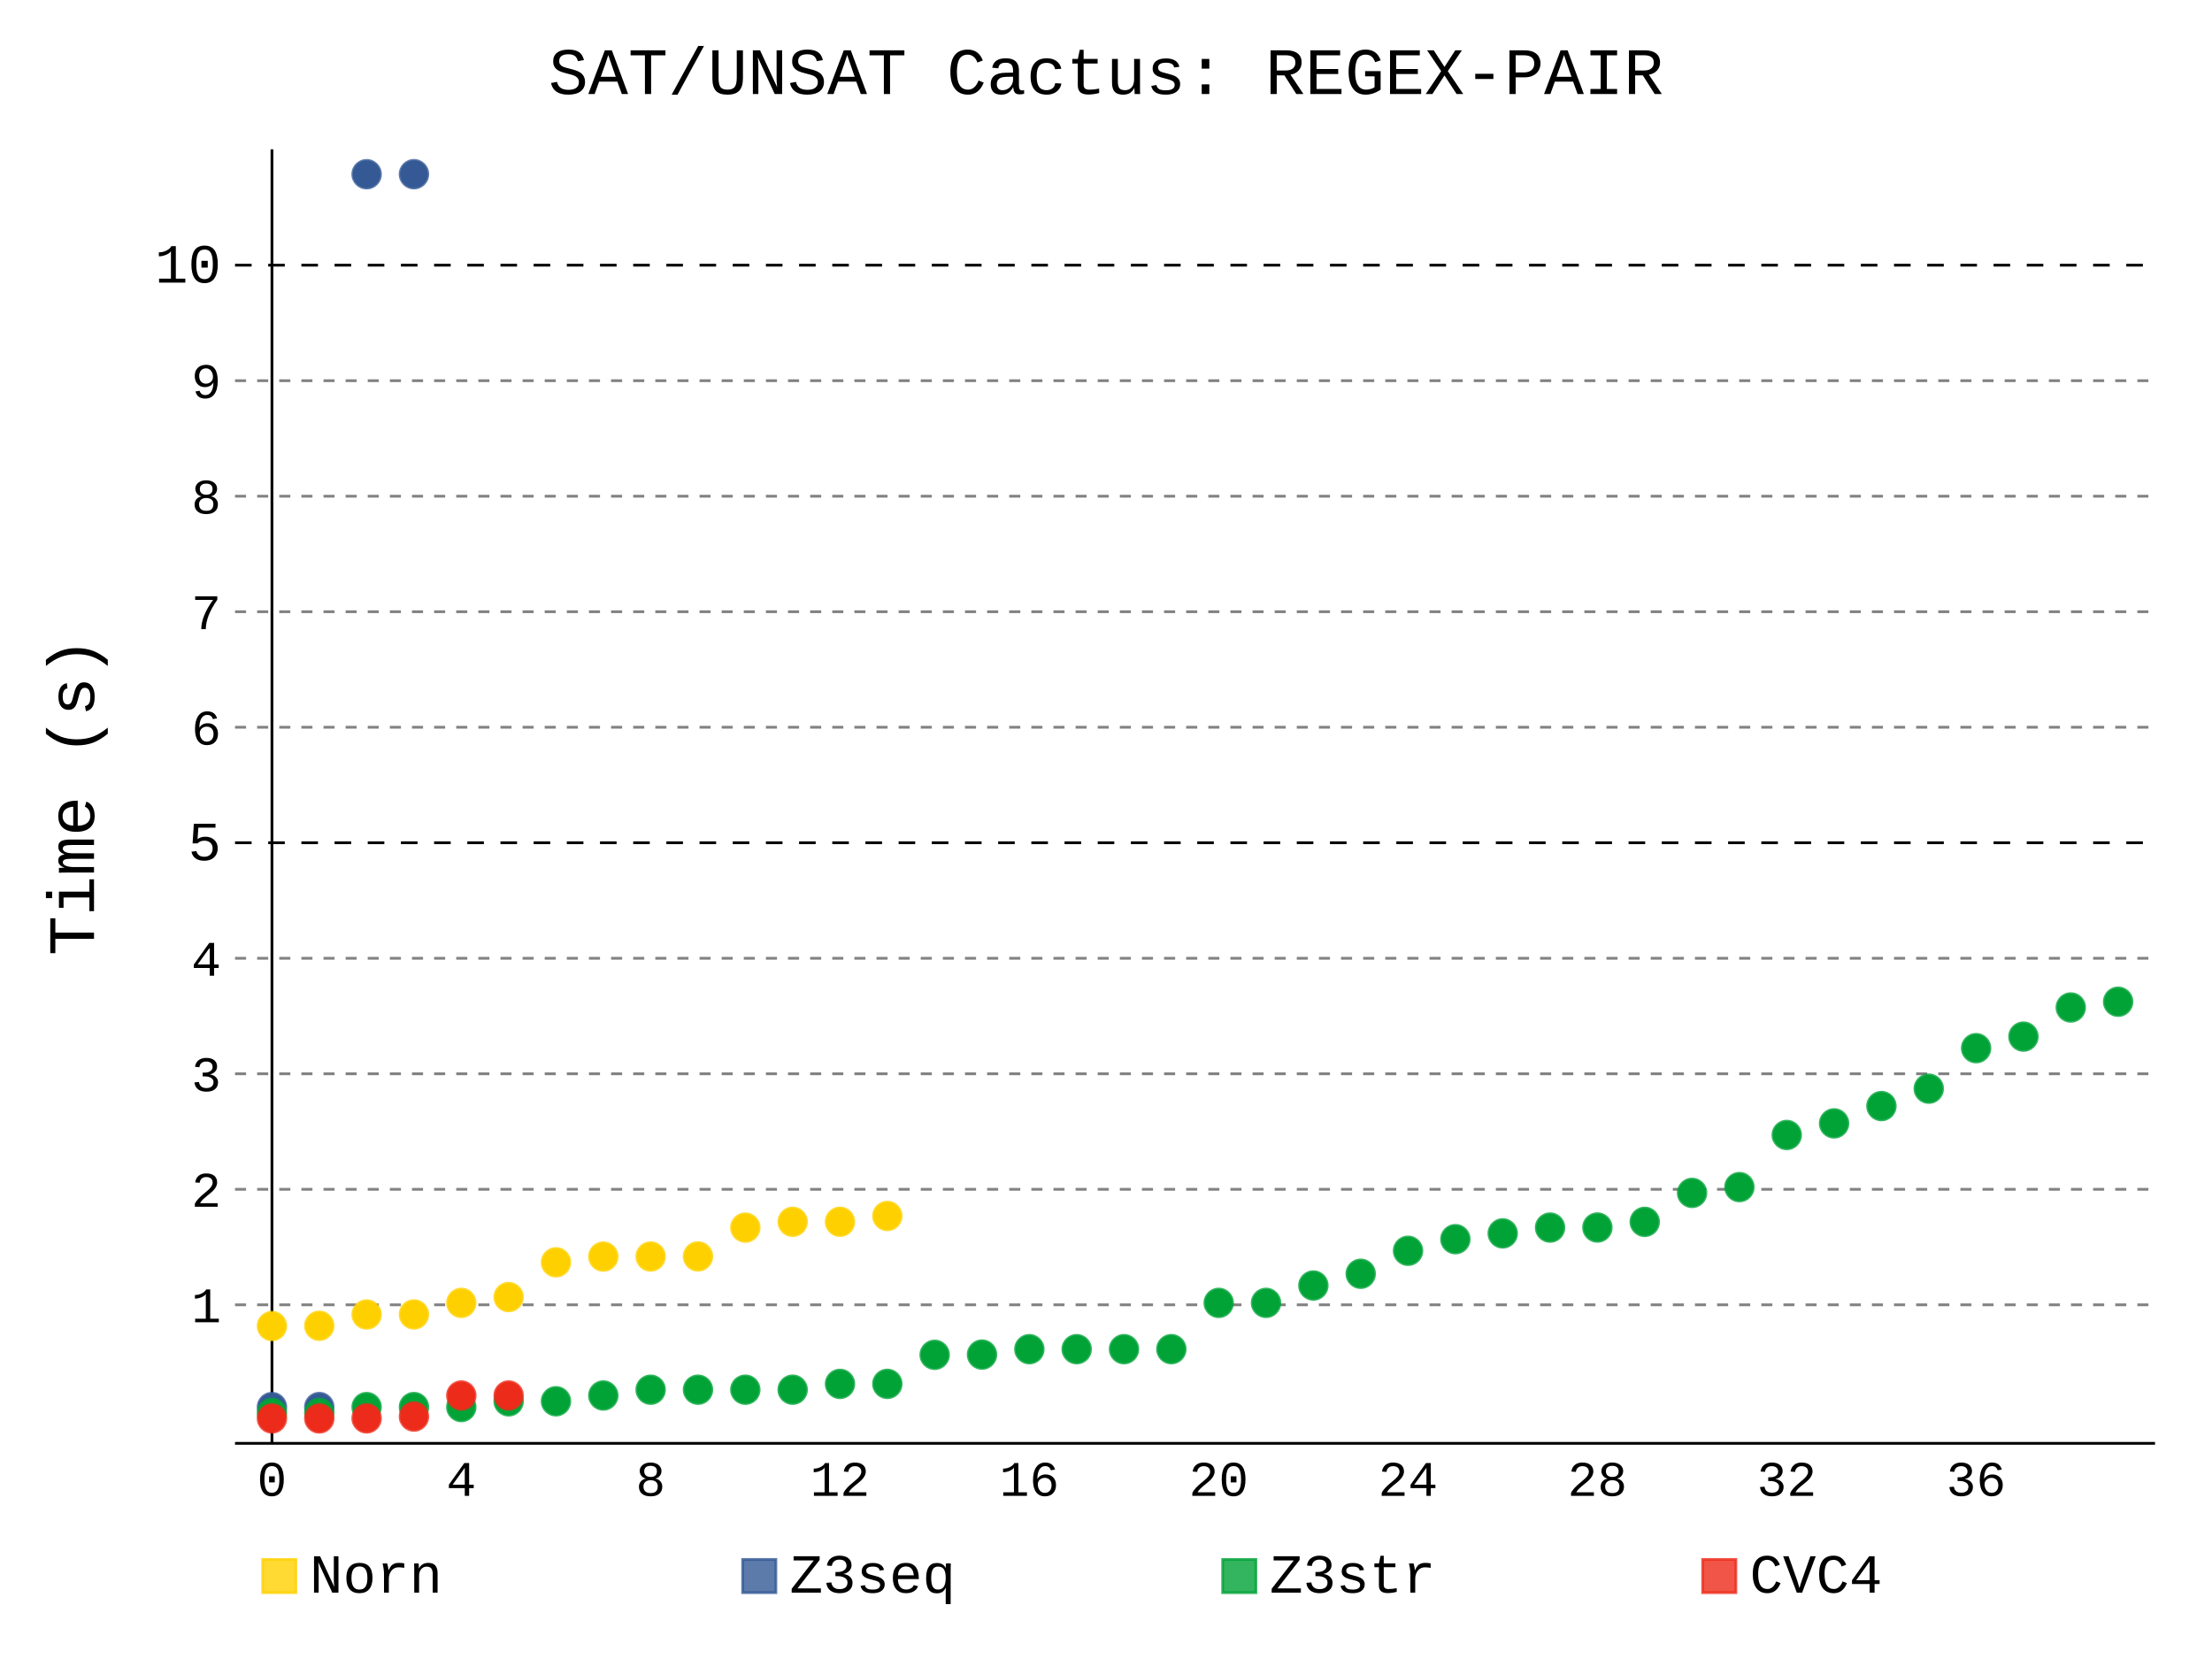
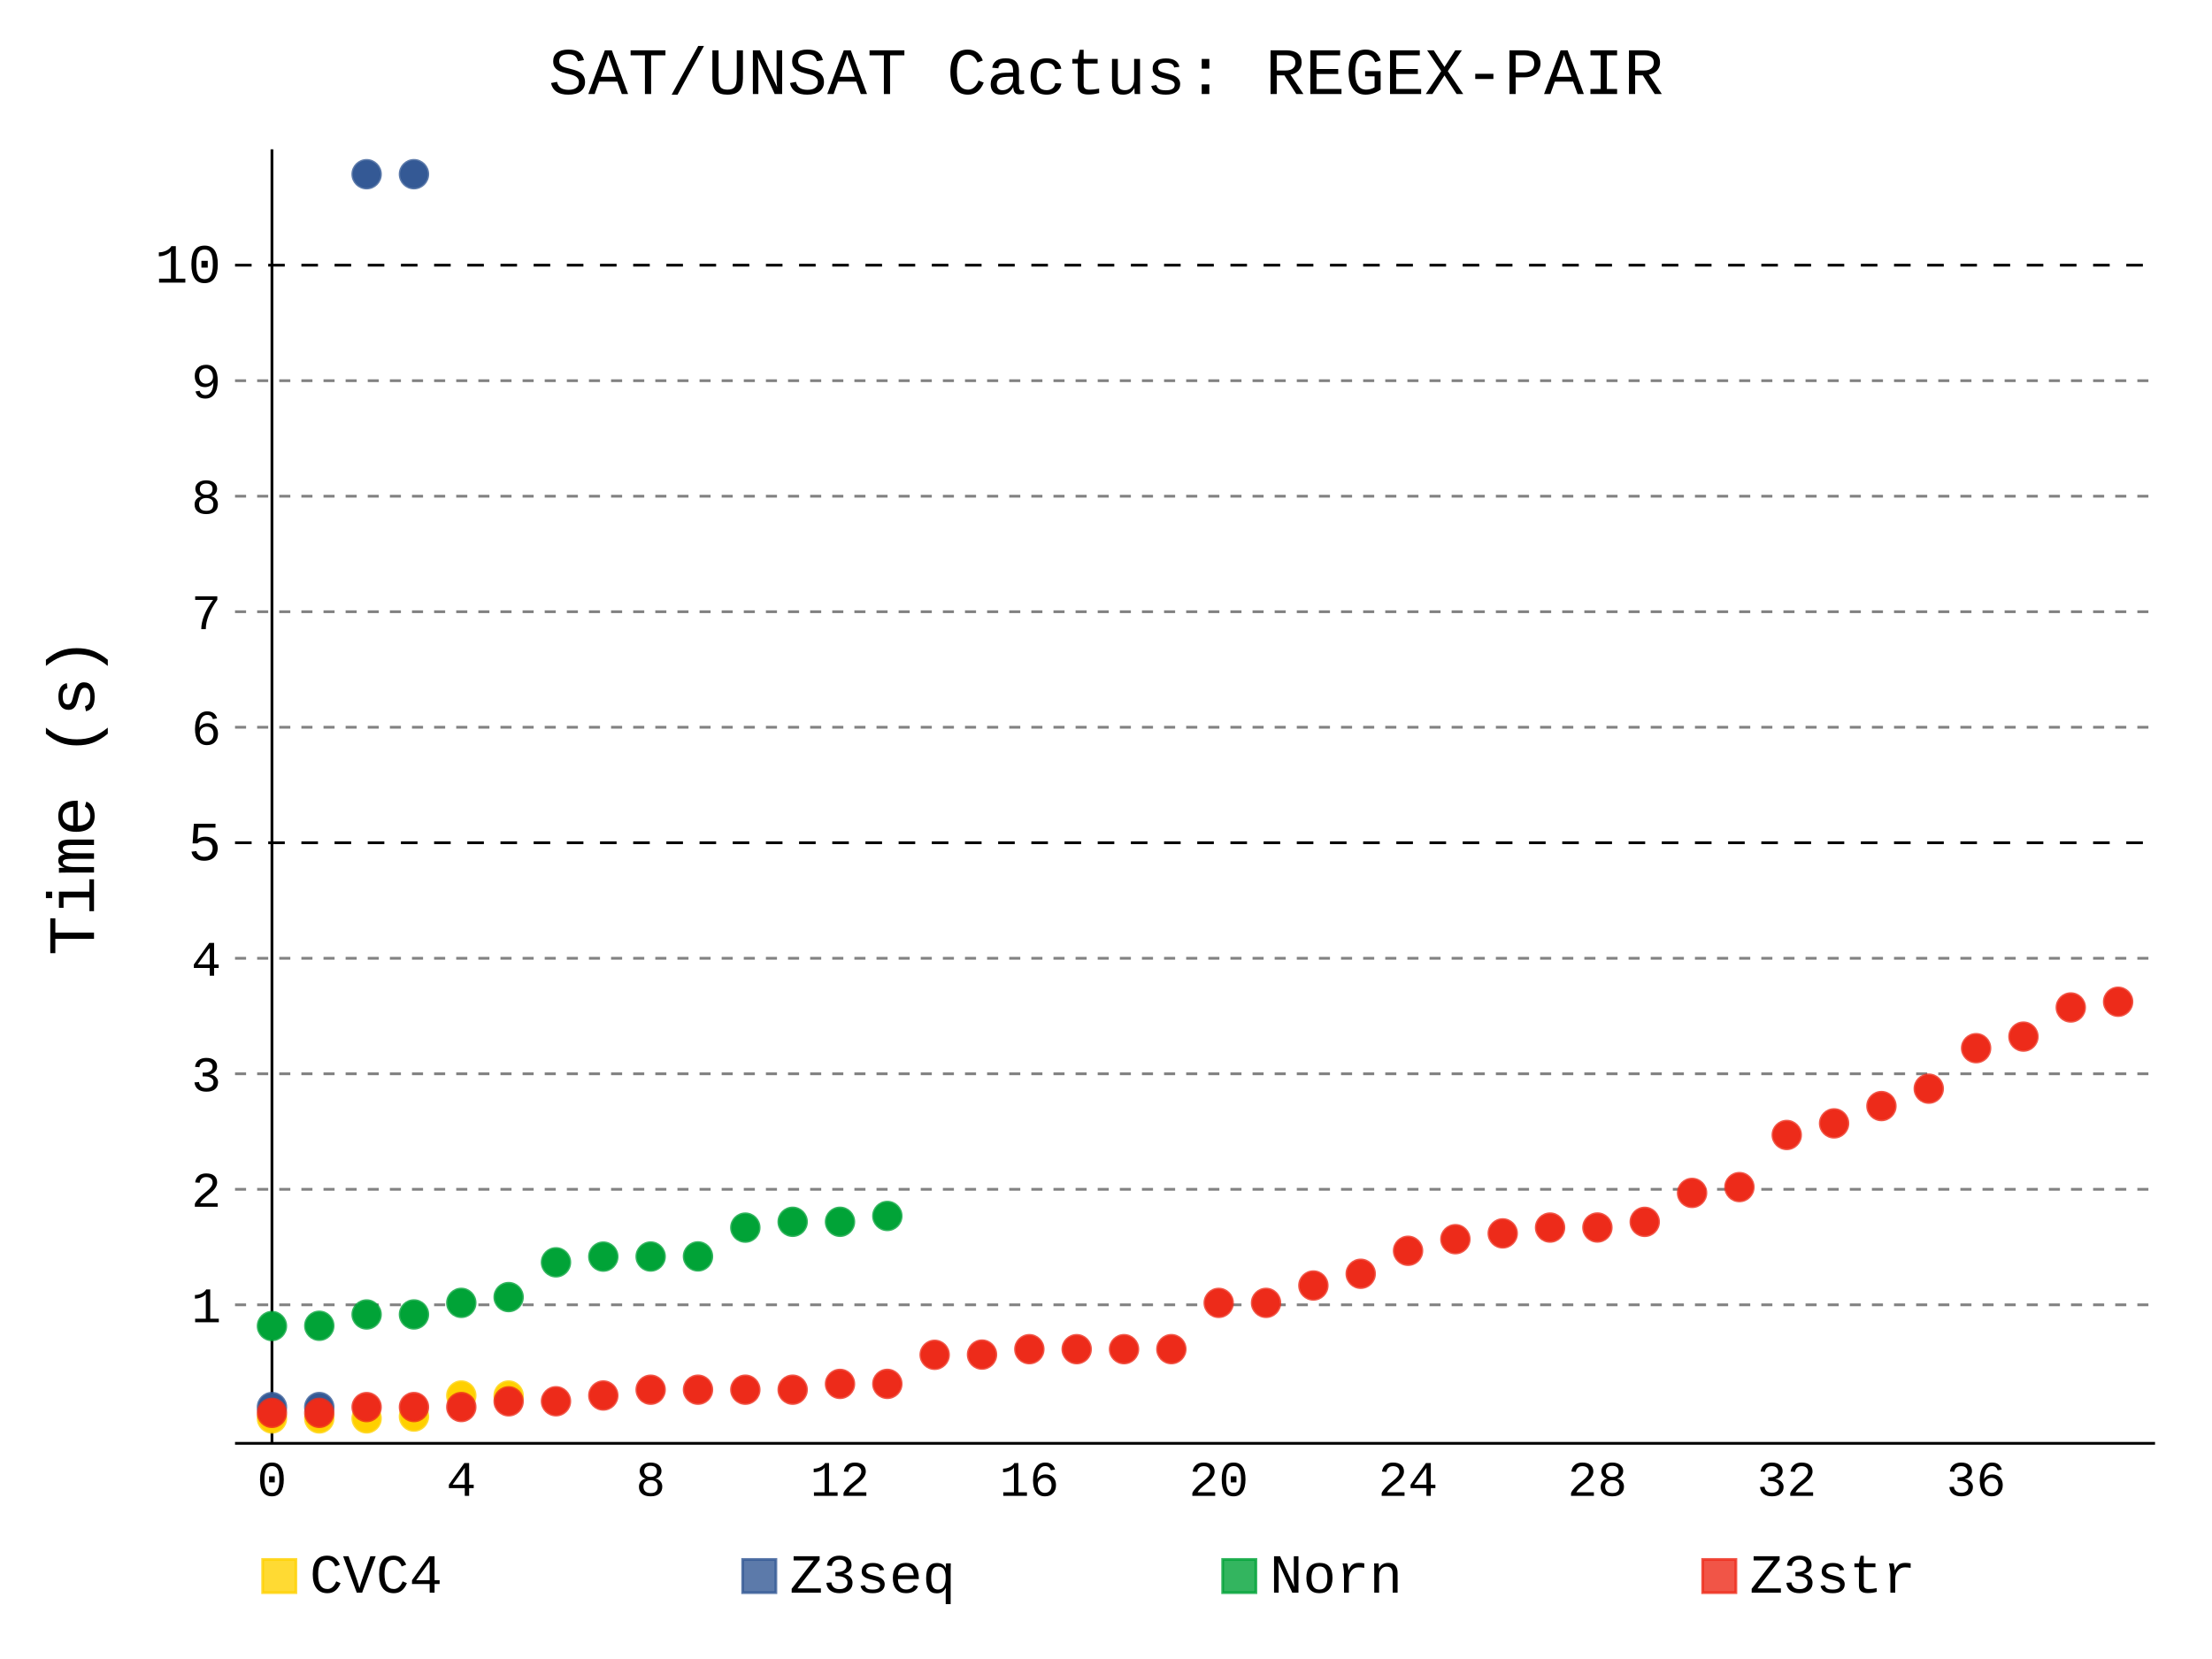
- <svg xmlns="http://www.w3.org/2000/svg" xmlns:xlink="http://www.w3.org/1999/xlink" id="chart-5dacdd36-140a-4dc0-9ed4-546b0775fb00" class="pygal-chart" viewBox="0 0 800 600">
+ <svg xmlns="http://www.w3.org/2000/svg" xmlns:xlink="http://www.w3.org/1999/xlink" id="chart-5914f738-19e6-409d-b454-66cfbb4fed49" class="pygal-chart" viewBox="0 0 800 600">
  <defs>
-     <style type="text/css">#chart-5dacdd36-140a-4dc0-9ed4-546b0775fb00{-webkit-user-select:none;-webkit-font-smoothing:antialiased;font-family:Consolas,"Liberation Mono",Menlo,Courier,monospace}#chart-5dacdd36-140a-4dc0-9ed4-546b0775fb00 .title{font-family:Consolas,"Liberation Mono",Menlo,Courier,monospace;font-size:24px}#chart-5dacdd36-140a-4dc0-9ed4-546b0775fb00 .legends .legend text{font-family:Consolas,"Liberation Mono",Menlo,Courier,monospace;font-size:20px}#chart-5dacdd36-140a-4dc0-9ed4-546b0775fb00 .axis text{font-family:Consolas,"Liberation Mono",Menlo,Courier,monospace;font-size:18px}#chart-5dacdd36-140a-4dc0-9ed4-546b0775fb00 .axis text.major{font-family:Consolas,"Liberation Mono",Menlo,Courier,monospace;font-size:20px}#chart-5dacdd36-140a-4dc0-9ed4-546b0775fb00 .text-overlay text.value{font-family:Consolas,"Liberation Mono",Menlo,Courier,monospace;font-size:22px}#chart-5dacdd36-140a-4dc0-9ed4-546b0775fb00 .text-overlay text.label{font-family:Consolas,"Liberation Mono",Menlo,Courier,monospace;font-size:20px}#chart-5dacdd36-140a-4dc0-9ed4-546b0775fb00 .tooltip{font-family:Consolas,"Liberation Mono",Menlo,Courier,monospace;font-size:20px}#chart-5dacdd36-140a-4dc0-9ed4-546b0775fb00 text.no_data{font-family:Consolas,"Liberation Mono",Menlo,Courier,monospace;font-size:64px}
- #chart-5dacdd36-140a-4dc0-9ed4-546b0775fb00{background-color:#FFFFFF}#chart-5dacdd36-140a-4dc0-9ed4-546b0775fb00 path,#chart-5dacdd36-140a-4dc0-9ed4-546b0775fb00 line,#chart-5dacdd36-140a-4dc0-9ed4-546b0775fb00 rect,#chart-5dacdd36-140a-4dc0-9ed4-546b0775fb00 circle{-webkit-transition:100ms;-moz-transition:100ms;transition:100ms}#chart-5dacdd36-140a-4dc0-9ed4-546b0775fb00 .graph &gt; .background{fill:#FFFFFF}#chart-5dacdd36-140a-4dc0-9ed4-546b0775fb00 .plot &gt; .background{fill:#FFFFFF}#chart-5dacdd36-140a-4dc0-9ed4-546b0775fb00 .graph{fill:#000000}#chart-5dacdd36-140a-4dc0-9ed4-546b0775fb00 text.no_data{fill:#000000}#chart-5dacdd36-140a-4dc0-9ed4-546b0775fb00 .title{fill:#000000}#chart-5dacdd36-140a-4dc0-9ed4-546b0775fb00 .legends .legend text{fill:#000000}#chart-5dacdd36-140a-4dc0-9ed4-546b0775fb00 .legends .legend:hover text{fill:#000000}#chart-5dacdd36-140a-4dc0-9ed4-546b0775fb00 .axis .line{stroke:#000000}#chart-5dacdd36-140a-4dc0-9ed4-546b0775fb00 .axis .guide.line{stroke:#828282}#chart-5dacdd36-140a-4dc0-9ed4-546b0775fb00 .axis .major.line{stroke:#000000}#chart-5dacdd36-140a-4dc0-9ed4-546b0775fb00 .axis text.major{fill:#000000}#chart-5dacdd36-140a-4dc0-9ed4-546b0775fb00 .axis.y .guides:hover .guide.line,#chart-5dacdd36-140a-4dc0-9ed4-546b0775fb00 .line-graph .axis.x .guides:hover .guide.line,#chart-5dacdd36-140a-4dc0-9ed4-546b0775fb00 .stackedline-graph .axis.x .guides:hover .guide.line,#chart-5dacdd36-140a-4dc0-9ed4-546b0775fb00 .xy-graph .axis.x .guides:hover .guide.line{stroke:#000000}#chart-5dacdd36-140a-4dc0-9ed4-546b0775fb00 .axis .guides:hover text{fill:#000000}#chart-5dacdd36-140a-4dc0-9ed4-546b0775fb00 .reactive{fill-opacity:.8;stroke-opacity:.8}#chart-5dacdd36-140a-4dc0-9ed4-546b0775fb00 .ci{stroke:#000000}#chart-5dacdd36-140a-4dc0-9ed4-546b0775fb00 .reactive.active,#chart-5dacdd36-140a-4dc0-9ed4-546b0775fb00 .active .reactive{fill-opacity:.9;stroke-opacity:.9;stroke-width:4}#chart-5dacdd36-140a-4dc0-9ed4-546b0775fb00 .ci .reactive.active{stroke-width:1.5}#chart-5dacdd36-140a-4dc0-9ed4-546b0775fb00 .series text{fill:#000000}#chart-5dacdd36-140a-4dc0-9ed4-546b0775fb00 .tooltip rect{fill:#FFFFFF;stroke:#000000;-webkit-transition:opacity 100ms;-moz-transition:opacity 100ms;transition:opacity 100ms}#chart-5dacdd36-140a-4dc0-9ed4-546b0775fb00 .tooltip .label{fill:#000000}#chart-5dacdd36-140a-4dc0-9ed4-546b0775fb00 .tooltip .label{fill:#000000}#chart-5dacdd36-140a-4dc0-9ed4-546b0775fb00 .tooltip .legend{font-size:.8em;fill:#828282}#chart-5dacdd36-140a-4dc0-9ed4-546b0775fb00 .tooltip .x_label{font-size:.6em;fill:#000000}#chart-5dacdd36-140a-4dc0-9ed4-546b0775fb00 .tooltip .xlink{font-size:.5em;text-decoration:underline}#chart-5dacdd36-140a-4dc0-9ed4-546b0775fb00 .tooltip .value{font-size:1.5em}#chart-5dacdd36-140a-4dc0-9ed4-546b0775fb00 .bound{font-size:.5em}#chart-5dacdd36-140a-4dc0-9ed4-546b0775fb00 .max-value{font-size:.75em;fill:#828282}#chart-5dacdd36-140a-4dc0-9ed4-546b0775fb00 .map-element{fill:#FFFFFF;stroke:#828282 !important}#chart-5dacdd36-140a-4dc0-9ed4-546b0775fb00 .map-element .reactive{fill-opacity:inherit;stroke-opacity:inherit}#chart-5dacdd36-140a-4dc0-9ed4-546b0775fb00 .color-0,#chart-5dacdd36-140a-4dc0-9ed4-546b0775fb00 .color-0 a:visited{stroke:#FFD000;fill:#FFD000}#chart-5dacdd36-140a-4dc0-9ed4-546b0775fb00 .color-1,#chart-5dacdd36-140a-4dc0-9ed4-546b0775fb00 .color-1 a:visited{stroke:#345995;fill:#345995}#chart-5dacdd36-140a-4dc0-9ed4-546b0775fb00 .color-2,#chart-5dacdd36-140a-4dc0-9ed4-546b0775fb00 .color-2 a:visited{stroke:#01A337;fill:#01A337}#chart-5dacdd36-140a-4dc0-9ed4-546b0775fb00 .color-3,#chart-5dacdd36-140a-4dc0-9ed4-546b0775fb00 .color-3 a:visited{stroke:#ED2B1A;fill:#ED2B1A}#chart-5dacdd36-140a-4dc0-9ed4-546b0775fb00 .text-overlay .color-0 text{fill:black}#chart-5dacdd36-140a-4dc0-9ed4-546b0775fb00 .text-overlay .color-1 text{fill:black}#chart-5dacdd36-140a-4dc0-9ed4-546b0775fb00 .text-overlay .color-2 text{fill:black}#chart-5dacdd36-140a-4dc0-9ed4-546b0775fb00 .text-overlay .color-3 text{fill:black}
- #chart-5dacdd36-140a-4dc0-9ed4-546b0775fb00 text.no_data{text-anchor:middle}#chart-5dacdd36-140a-4dc0-9ed4-546b0775fb00 .guide.line{fill:none}#chart-5dacdd36-140a-4dc0-9ed4-546b0775fb00 .centered{text-anchor:middle}#chart-5dacdd36-140a-4dc0-9ed4-546b0775fb00 .title{text-anchor:middle}#chart-5dacdd36-140a-4dc0-9ed4-546b0775fb00 .legends .legend text{fill-opacity:1}#chart-5dacdd36-140a-4dc0-9ed4-546b0775fb00 .axis.x text{text-anchor:middle}#chart-5dacdd36-140a-4dc0-9ed4-546b0775fb00 .axis.x:not(.web) text[transform]{text-anchor:start}#chart-5dacdd36-140a-4dc0-9ed4-546b0775fb00 .axis.x:not(.web) text[transform].backwards{text-anchor:end}#chart-5dacdd36-140a-4dc0-9ed4-546b0775fb00 .axis.y text{text-anchor:end}#chart-5dacdd36-140a-4dc0-9ed4-546b0775fb00 .axis.y text[transform].backwards{text-anchor:start}#chart-5dacdd36-140a-4dc0-9ed4-546b0775fb00 .axis.y2 text{text-anchor:start}#chart-5dacdd36-140a-4dc0-9ed4-546b0775fb00 .axis.y2 text[transform].backwards{text-anchor:end}#chart-5dacdd36-140a-4dc0-9ed4-546b0775fb00 .axis .guide.line{stroke-dasharray:4,4}#chart-5dacdd36-140a-4dc0-9ed4-546b0775fb00 .axis .major.guide.line{stroke-dasharray:6,6}#chart-5dacdd36-140a-4dc0-9ed4-546b0775fb00 .horizontal .axis.y .guide.line,#chart-5dacdd36-140a-4dc0-9ed4-546b0775fb00 .horizontal .axis.y2 .guide.line,#chart-5dacdd36-140a-4dc0-9ed4-546b0775fb00 .vertical .axis.x .guide.line{opacity:0}#chart-5dacdd36-140a-4dc0-9ed4-546b0775fb00 .horizontal .axis.always_show .guide.line,#chart-5dacdd36-140a-4dc0-9ed4-546b0775fb00 .vertical .axis.always_show .guide.line{opacity:1 !important}#chart-5dacdd36-140a-4dc0-9ed4-546b0775fb00 .axis.y .guides:hover .guide.line,#chart-5dacdd36-140a-4dc0-9ed4-546b0775fb00 .axis.y2 .guides:hover .guide.line,#chart-5dacdd36-140a-4dc0-9ed4-546b0775fb00 .axis.x .guides:hover .guide.line{opacity:1}#chart-5dacdd36-140a-4dc0-9ed4-546b0775fb00 .axis .guides:hover text{opacity:1}#chart-5dacdd36-140a-4dc0-9ed4-546b0775fb00 .nofill{fill:none}#chart-5dacdd36-140a-4dc0-9ed4-546b0775fb00 .subtle-fill{fill-opacity:.2}#chart-5dacdd36-140a-4dc0-9ed4-546b0775fb00 .dot{stroke-width:1px;fill-opacity:1}#chart-5dacdd36-140a-4dc0-9ed4-546b0775fb00 .dot.active{stroke-width:5px}#chart-5dacdd36-140a-4dc0-9ed4-546b0775fb00 .dot.negative{fill:transparent}#chart-5dacdd36-140a-4dc0-9ed4-546b0775fb00 text,#chart-5dacdd36-140a-4dc0-9ed4-546b0775fb00 tspan{stroke:none !important}#chart-5dacdd36-140a-4dc0-9ed4-546b0775fb00 .series text.active{opacity:1}#chart-5dacdd36-140a-4dc0-9ed4-546b0775fb00 .tooltip rect{fill-opacity:.95;stroke-width:.5}#chart-5dacdd36-140a-4dc0-9ed4-546b0775fb00 .tooltip text{fill-opacity:1}#chart-5dacdd36-140a-4dc0-9ed4-546b0775fb00 .showable{visibility:hidden}#chart-5dacdd36-140a-4dc0-9ed4-546b0775fb00 .showable.shown{visibility:visible}#chart-5dacdd36-140a-4dc0-9ed4-546b0775fb00 .gauge-background{fill:rgba(229,229,229,1);stroke:none}#chart-5dacdd36-140a-4dc0-9ed4-546b0775fb00 .bg-lines{stroke:#FFFFFF;stroke-width:2px}</style>
+     <style type="text/css">#chart-5914f738-19e6-409d-b454-66cfbb4fed49{-webkit-user-select:none;-webkit-font-smoothing:antialiased;font-family:Consolas,"Liberation Mono",Menlo,Courier,monospace}#chart-5914f738-19e6-409d-b454-66cfbb4fed49 .title{font-family:Consolas,"Liberation Mono",Menlo,Courier,monospace;font-size:24px}#chart-5914f738-19e6-409d-b454-66cfbb4fed49 .legends .legend text{font-family:Consolas,"Liberation Mono",Menlo,Courier,monospace;font-size:20px}#chart-5914f738-19e6-409d-b454-66cfbb4fed49 .axis text{font-family:Consolas,"Liberation Mono",Menlo,Courier,monospace;font-size:18px}#chart-5914f738-19e6-409d-b454-66cfbb4fed49 .axis text.major{font-family:Consolas,"Liberation Mono",Menlo,Courier,monospace;font-size:20px}#chart-5914f738-19e6-409d-b454-66cfbb4fed49 .text-overlay text.value{font-family:Consolas,"Liberation Mono",Menlo,Courier,monospace;font-size:22px}#chart-5914f738-19e6-409d-b454-66cfbb4fed49 .text-overlay text.label{font-family:Consolas,"Liberation Mono",Menlo,Courier,monospace;font-size:20px}#chart-5914f738-19e6-409d-b454-66cfbb4fed49 .tooltip{font-family:Consolas,"Liberation Mono",Menlo,Courier,monospace;font-size:20px}#chart-5914f738-19e6-409d-b454-66cfbb4fed49 text.no_data{font-family:Consolas,"Liberation Mono",Menlo,Courier,monospace;font-size:64px}
+ #chart-5914f738-19e6-409d-b454-66cfbb4fed49{background-color:#FFFFFF}#chart-5914f738-19e6-409d-b454-66cfbb4fed49 path,#chart-5914f738-19e6-409d-b454-66cfbb4fed49 line,#chart-5914f738-19e6-409d-b454-66cfbb4fed49 rect,#chart-5914f738-19e6-409d-b454-66cfbb4fed49 circle{-webkit-transition:100ms;-moz-transition:100ms;transition:100ms}#chart-5914f738-19e6-409d-b454-66cfbb4fed49 .graph &gt; .background{fill:#FFFFFF}#chart-5914f738-19e6-409d-b454-66cfbb4fed49 .plot &gt; .background{fill:#FFFFFF}#chart-5914f738-19e6-409d-b454-66cfbb4fed49 .graph{fill:#000000}#chart-5914f738-19e6-409d-b454-66cfbb4fed49 text.no_data{fill:#000000}#chart-5914f738-19e6-409d-b454-66cfbb4fed49 .title{fill:#000000}#chart-5914f738-19e6-409d-b454-66cfbb4fed49 .legends .legend text{fill:#000000}#chart-5914f738-19e6-409d-b454-66cfbb4fed49 .legends .legend:hover text{fill:#000000}#chart-5914f738-19e6-409d-b454-66cfbb4fed49 .axis .line{stroke:#000000}#chart-5914f738-19e6-409d-b454-66cfbb4fed49 .axis .guide.line{stroke:#828282}#chart-5914f738-19e6-409d-b454-66cfbb4fed49 .axis .major.line{stroke:#000000}#chart-5914f738-19e6-409d-b454-66cfbb4fed49 .axis text.major{fill:#000000}#chart-5914f738-19e6-409d-b454-66cfbb4fed49 .axis.y .guides:hover .guide.line,#chart-5914f738-19e6-409d-b454-66cfbb4fed49 .line-graph .axis.x .guides:hover .guide.line,#chart-5914f738-19e6-409d-b454-66cfbb4fed49 .stackedline-graph .axis.x .guides:hover .guide.line,#chart-5914f738-19e6-409d-b454-66cfbb4fed49 .xy-graph .axis.x .guides:hover .guide.line{stroke:#000000}#chart-5914f738-19e6-409d-b454-66cfbb4fed49 .axis .guides:hover text{fill:#000000}#chart-5914f738-19e6-409d-b454-66cfbb4fed49 .reactive{fill-opacity:.8;stroke-opacity:.8}#chart-5914f738-19e6-409d-b454-66cfbb4fed49 .ci{stroke:#000000}#chart-5914f738-19e6-409d-b454-66cfbb4fed49 .reactive.active,#chart-5914f738-19e6-409d-b454-66cfbb4fed49 .active .reactive{fill-opacity:.9;stroke-opacity:.9;stroke-width:4}#chart-5914f738-19e6-409d-b454-66cfbb4fed49 .ci .reactive.active{stroke-width:1.5}#chart-5914f738-19e6-409d-b454-66cfbb4fed49 .series text{fill:#000000}#chart-5914f738-19e6-409d-b454-66cfbb4fed49 .tooltip rect{fill:#FFFFFF;stroke:#000000;-webkit-transition:opacity 100ms;-moz-transition:opacity 100ms;transition:opacity 100ms}#chart-5914f738-19e6-409d-b454-66cfbb4fed49 .tooltip .label{fill:#000000}#chart-5914f738-19e6-409d-b454-66cfbb4fed49 .tooltip .label{fill:#000000}#chart-5914f738-19e6-409d-b454-66cfbb4fed49 .tooltip .legend{font-size:.8em;fill:#828282}#chart-5914f738-19e6-409d-b454-66cfbb4fed49 .tooltip .x_label{font-size:.6em;fill:#000000}#chart-5914f738-19e6-409d-b454-66cfbb4fed49 .tooltip .xlink{font-size:.5em;text-decoration:underline}#chart-5914f738-19e6-409d-b454-66cfbb4fed49 .tooltip .value{font-size:1.5em}#chart-5914f738-19e6-409d-b454-66cfbb4fed49 .bound{font-size:.5em}#chart-5914f738-19e6-409d-b454-66cfbb4fed49 .max-value{font-size:.75em;fill:#828282}#chart-5914f738-19e6-409d-b454-66cfbb4fed49 .map-element{fill:#FFFFFF;stroke:#828282 !important}#chart-5914f738-19e6-409d-b454-66cfbb4fed49 .map-element .reactive{fill-opacity:inherit;stroke-opacity:inherit}#chart-5914f738-19e6-409d-b454-66cfbb4fed49 .color-0,#chart-5914f738-19e6-409d-b454-66cfbb4fed49 .color-0 a:visited{stroke:#FFD000;fill:#FFD000}#chart-5914f738-19e6-409d-b454-66cfbb4fed49 .color-1,#chart-5914f738-19e6-409d-b454-66cfbb4fed49 .color-1 a:visited{stroke:#345995;fill:#345995}#chart-5914f738-19e6-409d-b454-66cfbb4fed49 .color-2,#chart-5914f738-19e6-409d-b454-66cfbb4fed49 .color-2 a:visited{stroke:#01A337;fill:#01A337}#chart-5914f738-19e6-409d-b454-66cfbb4fed49 .color-3,#chart-5914f738-19e6-409d-b454-66cfbb4fed49 .color-3 a:visited{stroke:#ED2B1A;fill:#ED2B1A}#chart-5914f738-19e6-409d-b454-66cfbb4fed49 .text-overlay .color-0 text{fill:black}#chart-5914f738-19e6-409d-b454-66cfbb4fed49 .text-overlay .color-1 text{fill:black}#chart-5914f738-19e6-409d-b454-66cfbb4fed49 .text-overlay .color-2 text{fill:black}#chart-5914f738-19e6-409d-b454-66cfbb4fed49 .text-overlay .color-3 text{fill:black}
+ #chart-5914f738-19e6-409d-b454-66cfbb4fed49 text.no_data{text-anchor:middle}#chart-5914f738-19e6-409d-b454-66cfbb4fed49 .guide.line{fill:none}#chart-5914f738-19e6-409d-b454-66cfbb4fed49 .centered{text-anchor:middle}#chart-5914f738-19e6-409d-b454-66cfbb4fed49 .title{text-anchor:middle}#chart-5914f738-19e6-409d-b454-66cfbb4fed49 .legends .legend text{fill-opacity:1}#chart-5914f738-19e6-409d-b454-66cfbb4fed49 .axis.x text{text-anchor:middle}#chart-5914f738-19e6-409d-b454-66cfbb4fed49 .axis.x:not(.web) text[transform]{text-anchor:start}#chart-5914f738-19e6-409d-b454-66cfbb4fed49 .axis.x:not(.web) text[transform].backwards{text-anchor:end}#chart-5914f738-19e6-409d-b454-66cfbb4fed49 .axis.y text{text-anchor:end}#chart-5914f738-19e6-409d-b454-66cfbb4fed49 .axis.y text[transform].backwards{text-anchor:start}#chart-5914f738-19e6-409d-b454-66cfbb4fed49 .axis.y2 text{text-anchor:start}#chart-5914f738-19e6-409d-b454-66cfbb4fed49 .axis.y2 text[transform].backwards{text-anchor:end}#chart-5914f738-19e6-409d-b454-66cfbb4fed49 .axis .guide.line{stroke-dasharray:4,4}#chart-5914f738-19e6-409d-b454-66cfbb4fed49 .axis .major.guide.line{stroke-dasharray:6,6}#chart-5914f738-19e6-409d-b454-66cfbb4fed49 .horizontal .axis.y .guide.line,#chart-5914f738-19e6-409d-b454-66cfbb4fed49 .horizontal .axis.y2 .guide.line,#chart-5914f738-19e6-409d-b454-66cfbb4fed49 .vertical .axis.x .guide.line{opacity:0}#chart-5914f738-19e6-409d-b454-66cfbb4fed49 .horizontal .axis.always_show .guide.line,#chart-5914f738-19e6-409d-b454-66cfbb4fed49 .vertical .axis.always_show .guide.line{opacity:1 !important}#chart-5914f738-19e6-409d-b454-66cfbb4fed49 .axis.y .guides:hover .guide.line,#chart-5914f738-19e6-409d-b454-66cfbb4fed49 .axis.y2 .guides:hover .guide.line,#chart-5914f738-19e6-409d-b454-66cfbb4fed49 .axis.x .guides:hover .guide.line{opacity:1}#chart-5914f738-19e6-409d-b454-66cfbb4fed49 .axis .guides:hover text{opacity:1}#chart-5914f738-19e6-409d-b454-66cfbb4fed49 .nofill{fill:none}#chart-5914f738-19e6-409d-b454-66cfbb4fed49 .subtle-fill{fill-opacity:.2}#chart-5914f738-19e6-409d-b454-66cfbb4fed49 .dot{stroke-width:1px;fill-opacity:1}#chart-5914f738-19e6-409d-b454-66cfbb4fed49 .dot.active{stroke-width:5px}#chart-5914f738-19e6-409d-b454-66cfbb4fed49 .dot.negative{fill:transparent}#chart-5914f738-19e6-409d-b454-66cfbb4fed49 text,#chart-5914f738-19e6-409d-b454-66cfbb4fed49 tspan{stroke:none !important}#chart-5914f738-19e6-409d-b454-66cfbb4fed49 .series text.active{opacity:1}#chart-5914f738-19e6-409d-b454-66cfbb4fed49 .tooltip rect{fill-opacity:.95;stroke-width:.5}#chart-5914f738-19e6-409d-b454-66cfbb4fed49 .tooltip text{fill-opacity:1}#chart-5914f738-19e6-409d-b454-66cfbb4fed49 .showable{visibility:hidden}#chart-5914f738-19e6-409d-b454-66cfbb4fed49 .showable.shown{visibility:visible}#chart-5914f738-19e6-409d-b454-66cfbb4fed49 .gauge-background{fill:rgba(229,229,229,1);stroke:none}#chart-5914f738-19e6-409d-b454-66cfbb4fed49 .bg-lines{stroke:#FFFFFF;stroke-width:2px}</style>
  </defs>
  <g class="graph xy-graph vertical">
    <rect class="background" height="600" width="800" x="0" y="0" />
    <g class="plot" transform="translate(85, 54)">
      <rect class="background" height="468.0" width="694.4" x="0" y="0" />
      <g class="axis y always_show">
        <path class="line" d="M0 468 h694.4" />
        <g class="guides">
          <path class="guide line" d="M0 417.908 h694.4" />
          <text class="" x="-5" y="424.208">1</text>
        </g>
        <g class="guides">
          <path class="guide line" d="M0 376.13 h694.4" />
          <text class="" x="-5" y="382.43">2</text>
        </g>
        <g class="guides">
          <path class="guide line" d="M0 334.352 h694.4" />
          <text class="" x="-5" y="340.652">3</text>
        </g>
        <g class="guides">
          <path class="guide line" d="M0 292.574 h694.4" />
          <text class="" x="-5" y="298.874">4</text>
        </g>
        <g class="guides">
          <path class="major guide line" d="M0 250.795 h694.4" />
          <text class="major" x="-5" y="257.095">5</text>
        </g>
        <g class="guides">
          <path class="guide line" d="M0 209.017 h694.4" />
          <text class="" x="-5" y="215.317">6</text>
        </g>
        <g class="guides">
          <path class="guide line" d="M0 167.239 h694.4" />
          <text class="" x="-5" y="173.539">7</text>
        </g>
        <g class="guides">
          <path class="guide line" d="M0 125.461 h694.4" />
          <text class="" x="-5" y="131.761">8</text>
        </g>
        <g class="guides">
          <path class="guide line" d="M0 83.683 h694.4" />
          <text class="" x="-5" y="89.983">9</text>
        </g>
        <g class="guides">
          <path class="major guide line" d="M0 41.905 h694.4" />
          <text class="major" x="-5" y="48.205">10</text>
        </g>
      </g>
      <g class="axis x">
        <g class="guides">
          <path class="axis line" d="M13.354 0 v468" />
          <text class="" x="13.354" y="487.0">0</text>
        </g>
        <g class="guides">
          <path class="guide line" d="M81.835 0 v468" />
          <text class="" x="81.835" y="487.0">4</text>
        </g>
        <g class="guides">
          <path class="guide line" d="M150.316 0 v468" />
          <text class="" x="150.316" y="487.0">8</text>
        </g>
        <g class="guides">
          <path class="guide line" d="M218.798 0 v468" />
          <text class="" x="218.798" y="487.0">12</text>
        </g>
        <g class="guides">
          <path class="guide line" d="M287.279 0 v468" />
          <text class="" x="287.279" y="487.0">16</text>
        </g>
        <g class="guides">
          <path class="guide line" d="M355.76 0 v468" />
          <text class="" x="355.76" y="487.0">20</text>
        </g>
        <g class="guides">
          <path class="guide line" d="M424.241 0 v468" />
          <text class="" x="424.241" y="487.0">24</text>
        </g>
        <g class="guides">
          <path class="guide line" d="M492.723 0 v468" />
          <text class="" x="492.723" y="487.0">28</text>
        </g>
        <g class="guides">
          <path class="guide line" d="M561.204 0 v468" />
          <text class="" x="561.204" y="487.0">32</text>
        </g>
        <g class="guides">
          <path class="guide line" d="M629.685 0 v468" />
          <text class="" x="629.685" y="487.0">36</text>
        </g>
      </g>
      <g class="series serie-0 color-0" />
      <g class="series serie-1 color-1" />
      <g class="series serie-2 color-2" />
      <g class="series serie-3 color-3" />
    </g>
    <g class="titles">
      <text class="title plot_title" x="400.0" y="34">SAT/UNSAT Cactus: REGEX-PAIR</text>
      <text class="title" x="0" y="322.0" transform="rotate(-90 0 288)">Time (s)</text>
    </g>
    <g class="plot overlay" transform="translate(85, 54)">
      <g class="series serie-0 color-0">
        <g class="dots">
+           <a target="_blank" xlink:href="../problems/regex-pair/regex-pair-00011-model.smt25">
+             <circle class="dot reactive tooltip-trigger" cx="13.354" cy="459.0" r="5" />
+           </a>
+         </g>
+         <g class="dots">
+           <a target="_blank" xlink:href="../problems/regex-pair/regex-pair-00001.smt25">
+             <circle class="dot reactive tooltip-trigger" cx="30.474" cy="458.993" r="5" />
+           </a>
+         </g>
+         <g class="dots">
+           <a target="_blank" xlink:href="../problems/regex-pair/regex-pair-00011.smt25">
+             <circle class="dot reactive tooltip-trigger" cx="47.594" cy="458.975" r="5" />
+           </a>
+         </g>
+         <g class="dots">
+           <a target="_blank" xlink:href="../problems/regex-pair/regex-pair-00001-model.smt25">
+             <circle class="dot reactive tooltip-trigger" cx="64.715" cy="458.319" r="5" />
+           </a>
+         </g>
+         <g class="dots">
+           <a target="_blank" xlink:href="../problems/regex-pair/regex-pair-00006.smt25">
+             <circle class="dot reactive tooltip-trigger" cx="81.835" cy="450.71" r="5" />
+           </a>
+         </g>
+         <g class="dots">
+           <a target="_blank" xlink:href="../problems/regex-pair/regex-pair-00006-model.smt25">
+             <circle class="dot reactive tooltip-trigger" cx="98.955" cy="450.703" r="5" />
+           </a>
+         </g>
+       </g>
+       <g class="series serie-1 color-1">
+         <g class="dots">
+           <a target="_blank" xlink:href="../problems/regex-pair/regex-pair-00001.smt25">
+             <circle class="dot reactive tooltip-trigger" cx="13.354" cy="454.879" r="5" />
+           </a>
+         </g>
+         <g class="dots">
+           <a target="_blank" xlink:href="../problems/regex-pair/regex-pair-00001-model.smt25">
+             <circle class="dot reactive tooltip-trigger" cx="30.474" cy="454.878" r="5" />
+           </a>
+         </g>
+         <g class="dots">
+           <a target="_blank" xlink:href="../problems/regex-pair/regex-pair-00011-model.smt25">
+             <circle class="dot reactive tooltip-trigger" cx="47.594" cy="9.008" r="5" />
+           </a>
+         </g>
+         <g class="dots">
+           <a target="_blank" xlink:href="../problems/regex-pair/regex-pair-00011.smt25">
+             <circle class="dot reactive tooltip-trigger" cx="64.715" cy="9.0" r="5" />
+           </a>
+         </g>
+       </g>
+       <g class="series serie-2 color-2">
+         <g class="dots">
          <a target="_blank" xlink:href="../problems/regex-pair/regex-pair-00001-model.smt25">
            <circle class="dot reactive tooltip-trigger" cx="13.354" cy="425.582" r="5" />
          </a>
        </g>
        <g class="dots">
          <a target="_blank" xlink:href="../problems/regex-pair/regex-pair-00001.smt25">
            <circle class="dot reactive tooltip-trigger" cx="30.474" cy="425.484" r="5" />
          </a>
        </g>
        <g class="dots">
          <a target="_blank" xlink:href="../problems/regex-pair/regex-pair-00006-model.smt25">
            <circle class="dot reactive tooltip-trigger" cx="47.594" cy="421.4" r="5" />
          </a>
        </g>
        <g class="dots">
          <a target="_blank" xlink:href="../problems/regex-pair/regex-pair-00006.smt25">
            <circle class="dot reactive tooltip-trigger" cx="64.715" cy="421.389" r="5" />
          </a>
        </g>
        <g class="dots">
          <a target="_blank" xlink:href="../problems/regex-pair/regex-pair-00011.smt25">
            <circle class="dot reactive tooltip-trigger" cx="81.835" cy="417.201" r="5" />
          </a>
        </g>
        <g class="dots">
          <a target="_blank" xlink:href="../problems/regex-pair/regex-pair-00011-model.smt25">
            <circle class="dot reactive tooltip-trigger" cx="98.955" cy="415.106" r="5" />
          </a>
        </g>
        <g class="dots">
          <a target="_blank" xlink:href="../problems/regex-pair/regex-pair-00016-model.smt25">
            <circle class="dot reactive tooltip-trigger" cx="116.076" cy="402.535" r="5" />
          </a>
        </g>
        <g class="dots">
          <a target="_blank" xlink:href="../problems/regex-pair/regex-pair-00021.smt25">
            <circle class="dot reactive tooltip-trigger" cx="133.196" cy="400.47" r="5" />
          </a>
        </g>
        <g class="dots">
          <a target="_blank" xlink:href="../problems/regex-pair/regex-pair-00016.smt25">
            <circle class="dot reactive tooltip-trigger" cx="150.316" cy="400.437" r="5" />
          </a>
        </g>
        <g class="dots">
          <a target="_blank" xlink:href="../problems/regex-pair/regex-pair-00021-model.smt25">
            <circle class="dot reactive tooltip-trigger" cx="167.437" cy="400.394" r="5" />
          </a>
        </g>
        <g class="dots">
          <a target="_blank" xlink:href="../problems/regex-pair/regex-pair-00026.smt25">
            <circle class="dot reactive tooltip-trigger" cx="184.557" cy="389.989" r="5" />
          </a>
        </g>
        <g class="dots">
          <a target="_blank" xlink:href="../problems/regex-pair/regex-pair-00026-model.smt25">
            <circle class="dot reactive tooltip-trigger" cx="201.677" cy="387.883" r="5" />
          </a>
        </g>
        <g class="dots">
          <a target="_blank" xlink:href="../problems/regex-pair/regex-pair-00031.smt25">
            <circle class="dot reactive tooltip-trigger" cx="218.798" cy="387.88" r="5" />
          </a>
        </g>
        <g class="dots">
          <a target="_blank" xlink:href="../problems/regex-pair/regex-pair-00031-model.smt25">
            <circle class="dot reactive tooltip-trigger" cx="235.918" cy="385.773" r="5" />
          </a>
        </g>
      </g>
-       <g class="series serie-1 color-1">
-         <g class="dots">
-           <a target="_blank" xlink:href="../problems/regex-pair/regex-pair-00001.smt25">
-             <circle class="dot reactive tooltip-trigger" cx="13.354" cy="454.879" r="5" />
-           </a>
-         </g>
-         <g class="dots">
-           <a target="_blank" xlink:href="../problems/regex-pair/regex-pair-00001-model.smt25">
-             <circle class="dot reactive tooltip-trigger" cx="30.474" cy="454.878" r="5" />
-           </a>
-         </g>
-         <g class="dots">
-           <a target="_blank" xlink:href="../problems/regex-pair/regex-pair-00011-model.smt25">
-             <circle class="dot reactive tooltip-trigger" cx="47.594" cy="9.008" r="5" />
-           </a>
-         </g>
-         <g class="dots">
-           <a target="_blank" xlink:href="../problems/regex-pair/regex-pair-00011.smt25">
-             <circle class="dot reactive tooltip-trigger" cx="64.715" cy="9.0" r="5" />
-           </a>
-         </g>
-       </g>
-       <g class="series serie-2 color-2">
+       <g class="series serie-3 color-3">
        <g class="dots">
          <a target="_blank" xlink:href="../problems/regex-pair/regex-pair-00001-model.smt25">
            <circle class="dot reactive tooltip-trigger" cx="13.354" cy="456.989" r="5" />
          </a>
        </g>
        <g class="dots">
          <a target="_blank" xlink:href="../problems/regex-pair/regex-pair-00001.smt25">
            <circle class="dot reactive tooltip-trigger" cx="30.474" cy="456.982" r="5" />
          </a>
        </g>
        <g class="dots">
          <a target="_blank" xlink:href="../problems/regex-pair/regex-pair-00006-model.smt25">
            <circle class="dot reactive tooltip-trigger" cx="47.594" cy="454.894" r="5" />
          </a>
        </g>
        <g class="dots">
          <a target="_blank" xlink:href="../problems/regex-pair/regex-pair-00011.smt25">
            <circle class="dot reactive tooltip-trigger" cx="64.715" cy="454.883" r="5" />
          </a>
        </g>
        <g class="dots">
          <a target="_blank" xlink:href="../problems/regex-pair/regex-pair-00011-model.smt25">
            <circle class="dot reactive tooltip-trigger" cx="81.835" cy="454.879" r="5" />
          </a>
        </g>
        <g class="dots">
          <a target="_blank" xlink:href="../problems/regex-pair/regex-pair-00016.smt25">
            <circle class="dot reactive tooltip-trigger" cx="98.955" cy="452.807" r="5" />
          </a>
        </g>
        <g class="dots">
          <a target="_blank" xlink:href="../problems/regex-pair/regex-pair-00006.smt25">
            <circle class="dot reactive tooltip-trigger" cx="116.076" cy="452.785" r="5" />
          </a>
        </g>
        <g class="dots">
          <a target="_blank" xlink:href="../problems/regex-pair/regex-pair-00016-model.smt25">
            <circle class="dot reactive tooltip-trigger" cx="133.196" cy="450.698" r="5" />
          </a>
        </g>
        <g class="dots">
          <a target="_blank" xlink:href="../problems/regex-pair/regex-pair-00021.smt25">
            <circle class="dot reactive tooltip-trigger" cx="150.316" cy="448.611" r="5" />
          </a>
        </g>
        <g class="dots">
          <a target="_blank" xlink:href="../problems/regex-pair/regex-pair-00026.smt25">
            <circle class="dot reactive tooltip-trigger" cx="167.437" cy="448.605" r="5" />
          </a>
        </g>
        <g class="dots">
          <a target="_blank" xlink:href="../problems/regex-pair/regex-pair-00026-model.smt25">
            <circle class="dot reactive tooltip-trigger" cx="184.557" cy="448.602" r="5" />
          </a>
        </g>
        <g class="dots">
          <a target="_blank" xlink:href="../problems/regex-pair/regex-pair-00021-model.smt25">
            <circle class="dot reactive tooltip-trigger" cx="201.677" cy="448.602" r="5" />
          </a>
        </g>
        <g class="dots">
          <a target="_blank" xlink:href="../problems/regex-pair/regex-pair-00031-model.smt25">
            <circle class="dot reactive tooltip-trigger" cx="218.798" cy="446.509" r="5" />
          </a>
        </g>
        <g class="dots">
          <a target="_blank" xlink:href="../problems/regex-pair/regex-pair-00031.smt25">
            <circle class="dot reactive tooltip-trigger" cx="235.918" cy="446.497" r="5" />
          </a>
        </g>
        <g class="dots">
          <a target="_blank" xlink:href="../problems/regex-pair/regex-pair-00041.smt25">
            <circle class="dot reactive tooltip-trigger" cx="253.038" cy="435.986" r="5" />
          </a>
        </g>
        <g class="dots">
          <a target="_blank" xlink:href="../problems/regex-pair/regex-pair-00041-model.smt25">
            <circle class="dot reactive tooltip-trigger" cx="270.159" cy="435.908" r="5" />
          </a>
        </g>
        <g class="dots">
          <a target="_blank" xlink:href="../problems/regex-pair/regex-pair-00036-model.smt25">
            <circle class="dot reactive tooltip-trigger" cx="287.279" cy="433.951" r="5" />
          </a>
        </g>
        <g class="dots">
          <a target="_blank" xlink:href="../problems/regex-pair/regex-pair-00036.smt25">
            <circle class="dot reactive tooltip-trigger" cx="304.399" cy="433.949" r="5" />
          </a>
        </g>
        <g class="dots">
          <a target="_blank" xlink:href="../problems/regex-pair/regex-pair-00046-model.smt25">
            <circle class="dot reactive tooltip-trigger" cx="321.52" cy="433.946" r="5" />
          </a>
        </g>
        <g class="dots">
          <a target="_blank" xlink:href="../problems/regex-pair/regex-pair-00046.smt25">
            <circle class="dot reactive tooltip-trigger" cx="338.64" cy="433.938" r="5" />
          </a>
        </g>
        <g class="dots">
          <a target="_blank" xlink:href="../problems/regex-pair/regex-pair-00066-model.smt25">
            <circle class="dot reactive tooltip-trigger" cx="355.76" cy="417.207" r="5" />
          </a>
        </g>
        <g class="dots">
          <a target="_blank" xlink:href="../problems/regex-pair/regex-pair-00066.smt25">
            <circle class="dot reactive tooltip-trigger" cx="372.88" cy="417.202" r="5" />
          </a>
        </g>
        <g class="dots">
          <a target="_blank" xlink:href="../problems/regex-pair/regex-pair-00076-model.smt25">
            <circle class="dot reactive tooltip-trigger" cx="390.001" cy="410.921" r="5" />
          </a>
        </g>
        <g class="dots">
          <a target="_blank" xlink:href="../problems/regex-pair/regex-pair-00076.smt25">
            <circle class="dot reactive tooltip-trigger" cx="407.121" cy="406.677" r="5" />
          </a>
        </g>
        <g class="dots">
          <a target="_blank" xlink:href="../problems/regex-pair/regex-pair-00081-model.smt25">
            <circle class="dot reactive tooltip-trigger" cx="424.241" cy="398.364" r="5" />
          </a>
        </g>
        <g class="dots">
          <a target="_blank" xlink:href="../problems/regex-pair/regex-pair-00081.smt25">
            <circle class="dot reactive tooltip-trigger" cx="441.362" cy="394.168" r="5" />
          </a>
        </g>
        <g class="dots">
          <a target="_blank" xlink:href="../problems/regex-pair/regex-pair-00071-model.smt25">
            <circle class="dot reactive tooltip-trigger" cx="458.482" cy="392.07" r="5" />
          </a>
        </g>
        <g class="dots">
          <a target="_blank" xlink:href="../problems/regex-pair/regex-pair-00086.smt25">
            <circle class="dot reactive tooltip-trigger" cx="475.602" cy="389.969" r="5" />
          </a>
        </g>
        <g class="dots">
          <a target="_blank" xlink:href="../problems/regex-pair/regex-pair-00086-model.smt25">
            <circle class="dot reactive tooltip-trigger" cx="492.723" cy="389.949" r="5" />
          </a>
        </g>
        <g class="dots">
          <a target="_blank" xlink:href="../problems/regex-pair/regex-pair-00071.smt25">
            <circle class="dot reactive tooltip-trigger" cx="509.843" cy="387.902" r="5" />
          </a>
        </g>
        <g class="dots">
          <a target="_blank" xlink:href="../problems/regex-pair/regex-pair-00096.smt25">
            <circle class="dot reactive tooltip-trigger" cx="526.963" cy="377.434" r="5" />
          </a>
        </g>
        <g class="dots">
          <a target="_blank" xlink:href="../problems/regex-pair/regex-pair-00096-model.smt25">
            <circle class="dot reactive tooltip-trigger" cx="544.084" cy="375.33" r="5" />
          </a>
        </g>
        <g class="dots">
          <a target="_blank" xlink:href="../problems/regex-pair/regex-pair-00091-model.smt25">
            <circle class="dot reactive tooltip-trigger" cx="561.204" cy="356.482" r="5" />
          </a>
        </g>
        <g class="dots">
          <a target="_blank" xlink:href="../problems/regex-pair/regex-pair-00091.smt25">
            <circle class="dot reactive tooltip-trigger" cx="578.324" cy="352.286" r="5" />
          </a>
        </g>
        <g class="dots">
          <a target="_blank" xlink:href="../problems/regex-pair/regex-pair-00051-model.smt25">
            <circle class="dot reactive tooltip-trigger" cx="595.445" cy="346.024" r="5" />
          </a>
        </g>
        <g class="dots">
          <a target="_blank" xlink:href="../problems/regex-pair/regex-pair-00051.smt25">
            <circle class="dot reactive tooltip-trigger" cx="612.565" cy="339.732" r="5" />
          </a>
        </g>
        <g class="dots">
          <a target="_blank" xlink:href="../problems/regex-pair/regex-pair-00061.smt25">
            <circle class="dot reactive tooltip-trigger" cx="629.685" cy="325.086" r="5" />
          </a>
        </g>
        <g class="dots">
          <a target="_blank" xlink:href="../problems/regex-pair/regex-pair-00061-model.smt25">
            <circle class="dot reactive tooltip-trigger" cx="646.806" cy="320.902" r="5" />
          </a>
        </g>
        <g class="dots">
          <a target="_blank" xlink:href="../problems/regex-pair/regex-pair-00056.smt25">
            <circle class="dot reactive tooltip-trigger" cx="663.926" cy="310.365" r="5" />
          </a>
        </g>
        <g class="dots">
          <a target="_blank" xlink:href="../problems/regex-pair/regex-pair-00056-model.smt25">
            <circle class="dot reactive tooltip-trigger" cx="681.046" cy="308.292" r="5" />
-           </a>
-         </g>
-       </g>
-       <g class="series serie-3 color-3">
-         <g class="dots">
-           <a target="_blank" xlink:href="../problems/regex-pair/regex-pair-00011-model.smt25">
-             <circle class="dot reactive tooltip-trigger" cx="13.354" cy="459.0" r="5" />
-           </a>
-         </g>
-         <g class="dots">
-           <a target="_blank" xlink:href="../problems/regex-pair/regex-pair-00001.smt25">
-             <circle class="dot reactive tooltip-trigger" cx="30.474" cy="458.993" r="5" />
-           </a>
-         </g>
-         <g class="dots">
-           <a target="_blank" xlink:href="../problems/regex-pair/regex-pair-00011.smt25">
-             <circle class="dot reactive tooltip-trigger" cx="47.594" cy="458.975" r="5" />
-           </a>
-         </g>
-         <g class="dots">
-           <a target="_blank" xlink:href="../problems/regex-pair/regex-pair-00001-model.smt25">
-             <circle class="dot reactive tooltip-trigger" cx="64.715" cy="458.319" r="5" />
-           </a>
-         </g>
-         <g class="dots">
-           <a target="_blank" xlink:href="../problems/regex-pair/regex-pair-00006.smt25">
-             <circle class="dot reactive tooltip-trigger" cx="81.835" cy="450.71" r="5" />
-           </a>
-         </g>
-         <g class="dots">
-           <a target="_blank" xlink:href="../problems/regex-pair/regex-pair-00006-model.smt25">
-             <circle class="dot reactive tooltip-trigger" cx="98.955" cy="450.703" r="5" />
          </a>
        </g>
      </g>
    </g>
    <g class="plot text-overlay" transform="translate(85, 54)">
      <g class="series serie-0 color-0" />
      <g class="series serie-1 color-1" />
      <g class="series serie-2 color-2" />
      <g class="series serie-3 color-3" />
    </g>
    <g class="plot tooltip-overlay" transform="translate(85, 54)">
      <g class="tooltip" style="opacity: 0" transform="translate(0 0)">
        <rect class="tooltip-box" height="0" rx="10" ry="10" width="0" />
        <g class="text" />
      </g>
    </g>
    <g class="legends" transform="translate(95, 560)">
      <g class="legend reactive activate-serie" id="activate-serie-0">
        <rect class="color-0 reactive" height="12" width="12" x="0.0" y="4.0" />
-         <text x="17.0" y="16.0">Norn</text>
+         <text x="17.0" y="16.0">CVC4</text>
      </g>
      <g class="legend reactive activate-serie" id="activate-serie-1">
        <rect class="color-1 reactive" height="12" width="12" x="173.6" y="4.0" />
        <text x="190.6" y="16.0">Z3seq</text>
      </g>
      <g class="legend reactive activate-serie" id="activate-serie-2">
        <rect class="color-2 reactive" height="12" width="12" x="347.2" y="4.0" />
-         <text x="364.2" y="16.0">Z3str</text>
+         <text x="364.2" y="16.0">Norn</text>
      </g>
      <g class="legend reactive activate-serie" id="activate-serie-3">
        <rect class="color-3 reactive" height="12" width="12" x="520.8" y="4.0" />
-         <text x="537.8" y="16.0">CVC4</text>
+         <text x="537.8" y="16.0">Z3str</text>
      </g>
    </g>
  </g>
</svg>
